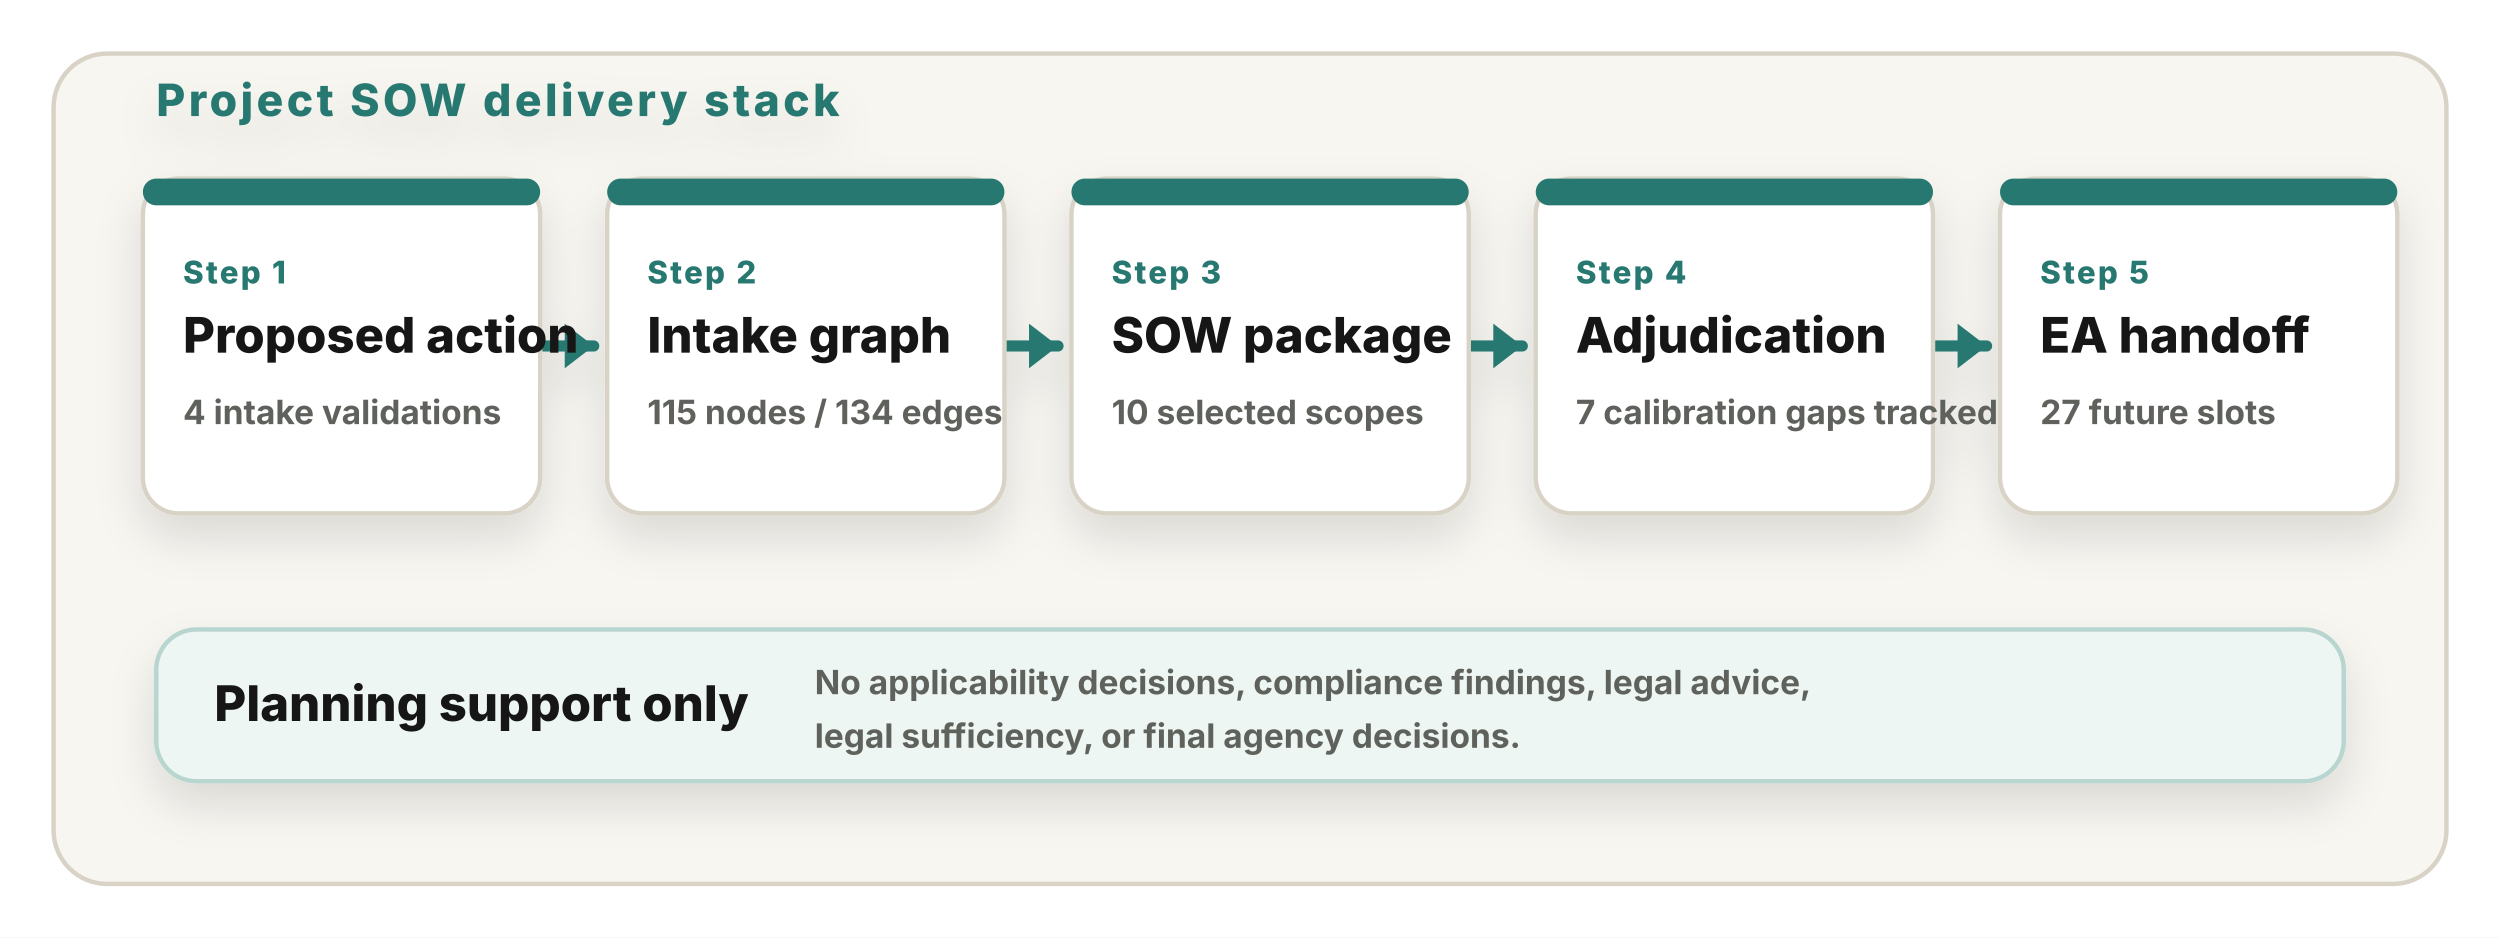
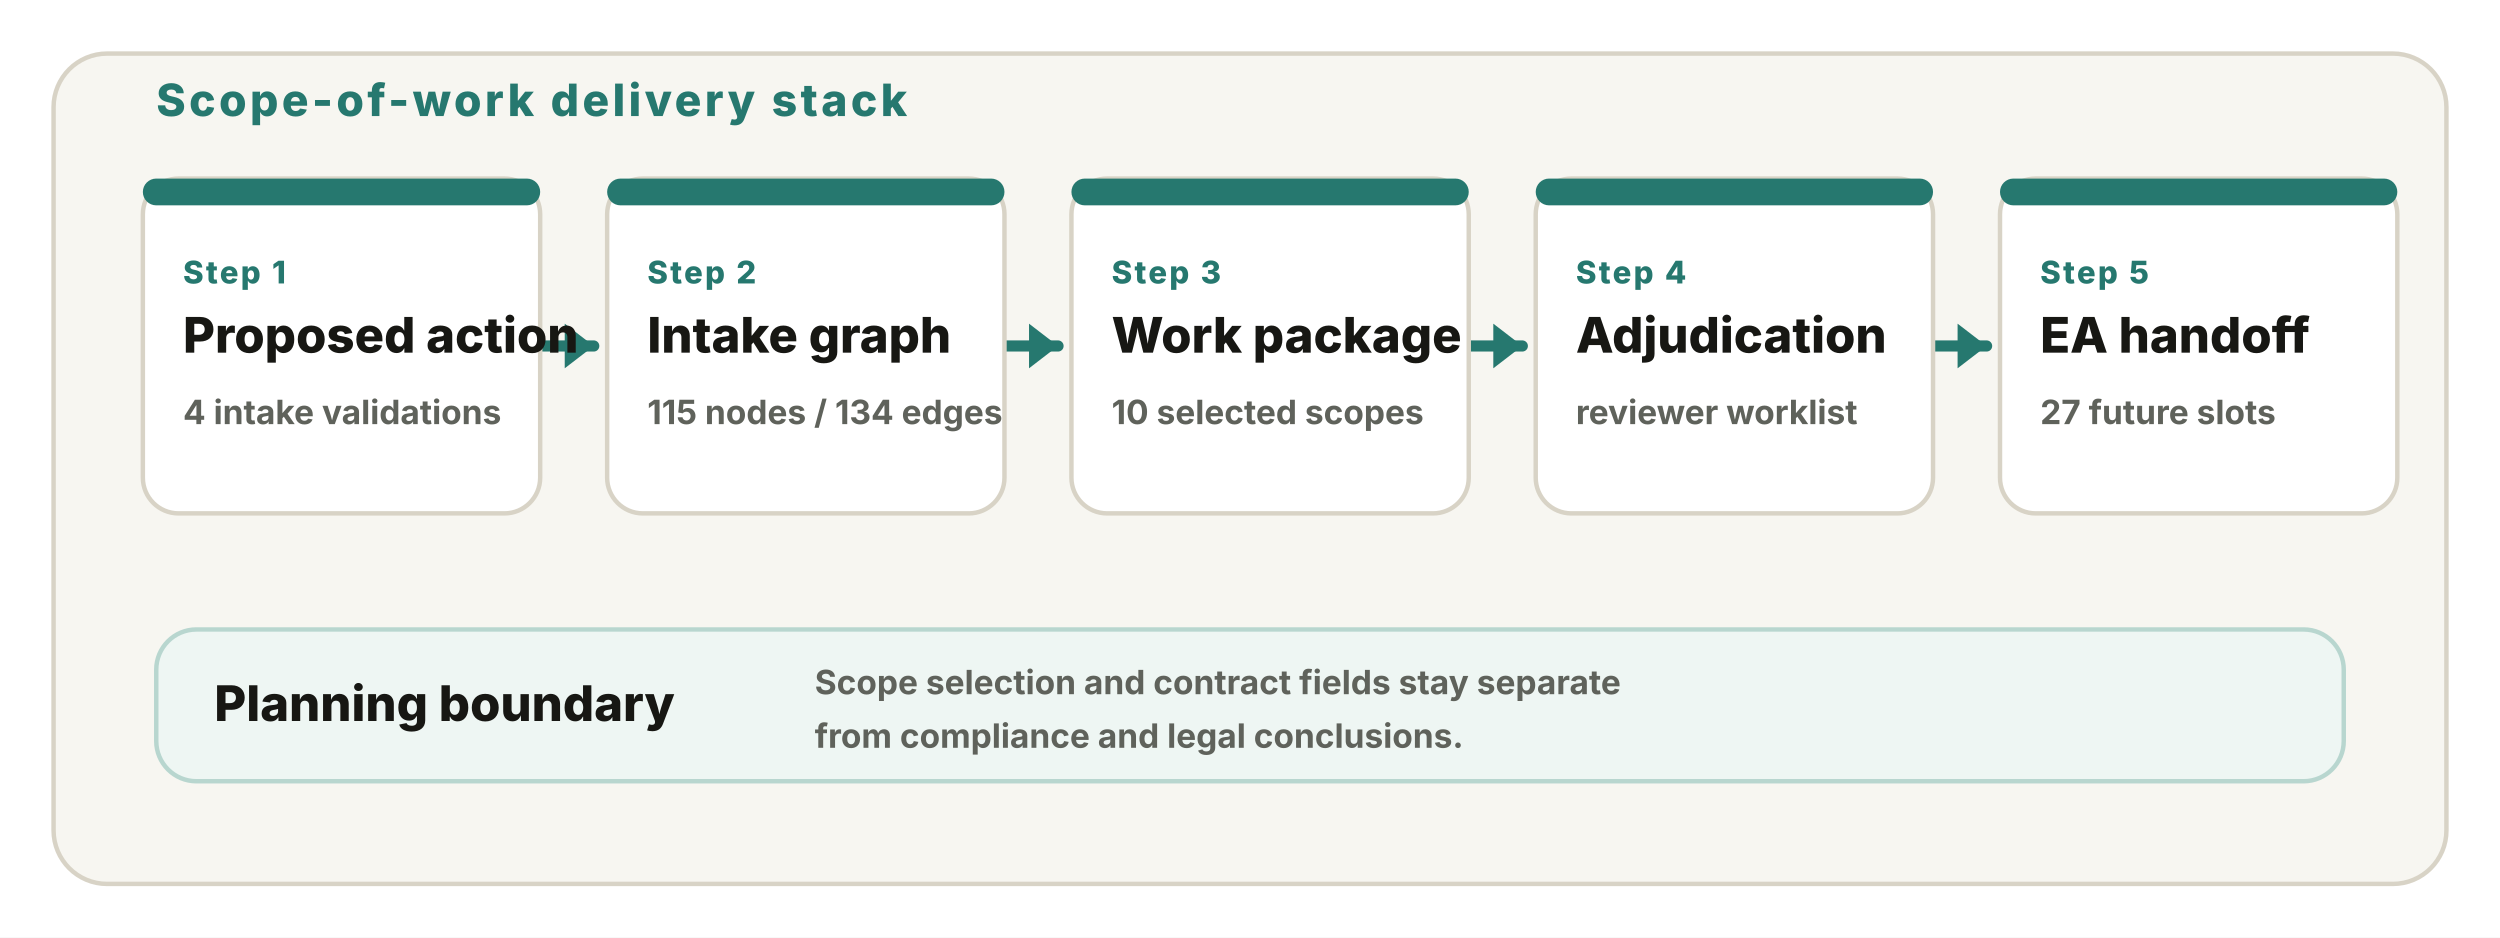
<svg xmlns="http://www.w3.org/2000/svg" width="1120" height="420" viewBox="0 0 1120 420">
-   <defs>
-     <filter id="shadow" x="-20%" y="-20%" width="140%" height="140%">
-       <feDropShadow dx="0" dy="10" stdDeviation="10" flood-color="#181c1a" flood-opacity="0.12" />
-     </filter>
-   </defs>
  <style>
    .eyebrow { font: 800 20px Inter, Arial, sans-serif; fill: #26786f; letter-spacing: 1.5px; text-transform: uppercase; }
    .title { font: 800 22px Inter, Arial, sans-serif; fill: #171713; }
    .scope-title { font: 800 16px Inter, Arial, sans-serif; fill: #171713; }
    .muted { font: 700 15px Inter, Arial, sans-serif; fill: #5f625b; }
    .tiny { font: 700 12px Inter, Arial, sans-serif; fill: #5f625b; }
    .small-label { font: 800 14px Inter, Arial, sans-serif; fill: #26786f; letter-spacing: 1px; text-transform: uppercase; }
  </style>
  <rect width="1120" height="420" fill="#ffffff" />
  <rect x="24" y="24" width="1072" height="372" rx="24" fill="#f7f6f1" stroke="#d8d3c6" stroke-width="2" />
-   <g filter="url(#shadow)">
-     <text x="70" y="52" class="eyebrow">Project SOW delivery stack</text>
+   <g>
+     <text x="70" y="52" class="eyebrow">Scope-of-work delivery stack</text>
    <path d="M242 155 C252 155 256 155 266 155" stroke="#26786f" stroke-width="5" stroke-linecap="round" />
    <path d="M266 155 l-13 -10 v20 z" fill="#26786f" />
    <rect x="64" y="80" width="178" height="150" rx="16" fill="#ffffff" stroke="#d8d3c6" stroke-width="2" />
    <rect x="64" y="80" width="178" height="12" rx="6" fill="#26786f" />
    <text x="82" y="127" class="small-label">Step 1</text>
    <text x="82" y="158" class="title">Proposed action</text>
    <text x="82" y="190" class="muted">4 intake validations</text>
    <path d="M450 155 C460 155 464 155 474 155" stroke="#26786f" stroke-width="5" stroke-linecap="round" />
    <path d="M474 155 l-13 -10 v20 z" fill="#26786f" />
    <rect x="272" y="80" width="178" height="150" rx="16" fill="#ffffff" stroke="#d8d3c6" stroke-width="2" />
    <rect x="272" y="80" width="178" height="12" rx="6" fill="#26786f" />
    <text x="290" y="127" class="small-label">Step 2</text>
    <text x="290" y="158" class="title">Intake graph</text>
    <text x="290" y="190" class="muted">115 nodes / 134 edges</text>
    <path d="M658 155 C668 155 672 155 682 155" stroke="#26786f" stroke-width="5" stroke-linecap="round" />
    <path d="M682 155 l-13 -10 v20 z" fill="#26786f" />
    <rect x="480" y="80" width="178" height="150" rx="16" fill="#ffffff" stroke="#d8d3c6" stroke-width="2" />
    <rect x="480" y="80" width="178" height="12" rx="6" fill="#26786f" />
    <text x="498" y="127" class="small-label">Step 3</text>
-     <text x="498" y="158" class="title">SOW package</text>
+     <text x="498" y="158" class="title">Work package</text>
    <text x="498" y="190" class="muted">10 selected scopes</text>
    <path d="M866 155 C876 155 880 155 890 155" stroke="#26786f" stroke-width="5" stroke-linecap="round" />
    <path d="M890 155 l-13 -10 v20 z" fill="#26786f" />
    <rect x="688" y="80" width="178" height="150" rx="16" fill="#ffffff" stroke="#d8d3c6" stroke-width="2" />
    <rect x="688" y="80" width="178" height="12" rx="6" fill="#26786f" />
    <text x="706" y="127" class="small-label">Step 4</text>
    <text x="706" y="158" class="title">Adjudication</text>
-     <text x="706" y="190" class="muted">7 calibration gaps tracked</text>
+     <text x="706" y="190" class="muted">reviewer worklist</text>
    <rect x="896" y="80" width="178" height="150" rx="16" fill="#ffffff" stroke="#d8d3c6" stroke-width="2" />
    <rect x="896" y="80" width="178" height="12" rx="6" fill="#26786f" />
    <text x="914" y="127" class="small-label">Step 5</text>
    <text x="914" y="158" class="title">EA handoff</text>
    <text x="914" y="190" class="muted">27 future slots</text>
    <rect x="70" y="282" width="980" height="68" rx="18" fill="#eef6f3" stroke="#b8d6cf" stroke-width="2" />
-     <text x="96" y="323" class="title">Planning support only</text>
-     <text x="365" y="311" class="muted">No applicability decisions, compliance findings, legal advice,</text>
-     <text x="365" y="335" class="muted">legal sufficiency, or final agency decisions.</text>
+     <text x="96" y="323" class="title">Planning boundary</text>
+     <text x="365" y="311" class="muted">Scope selection and contract fields stay separate</text>
+     <text x="365" y="335" class="muted">from compliance and legal conclusions.</text>
  </g>
</svg>
